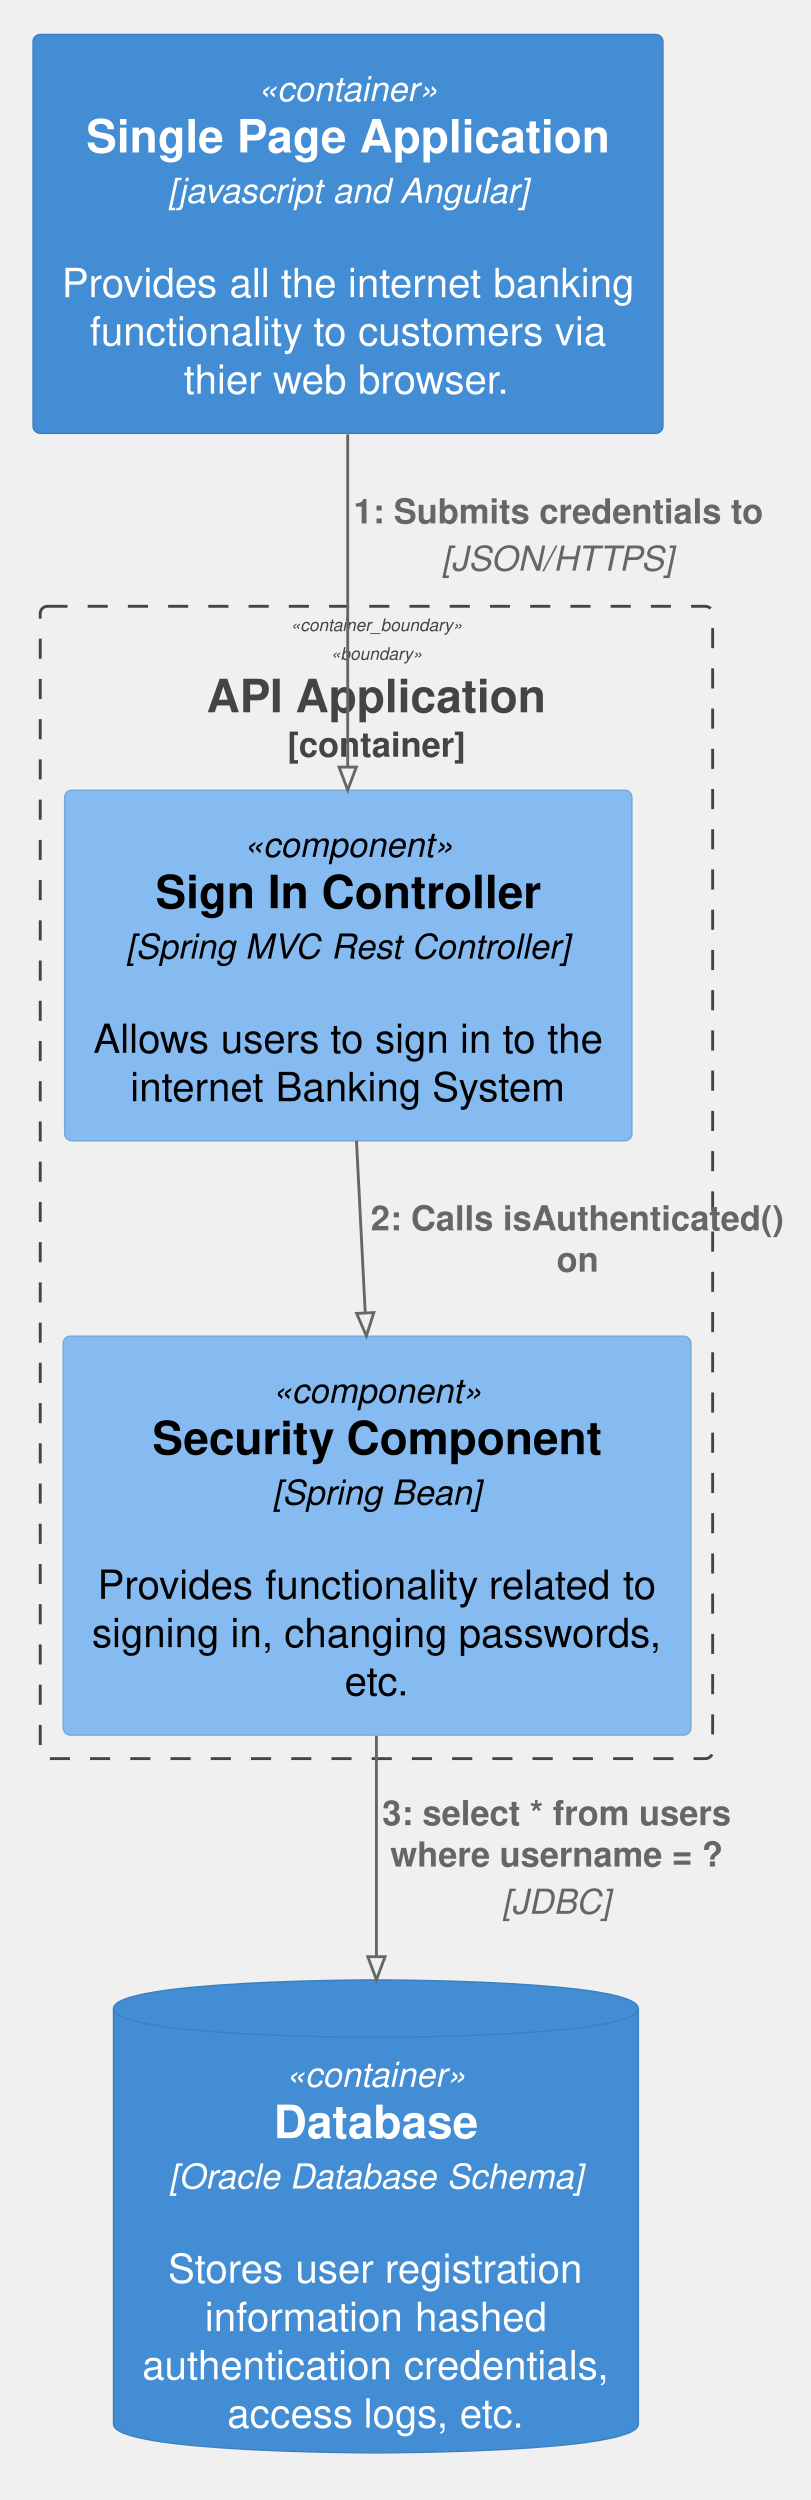
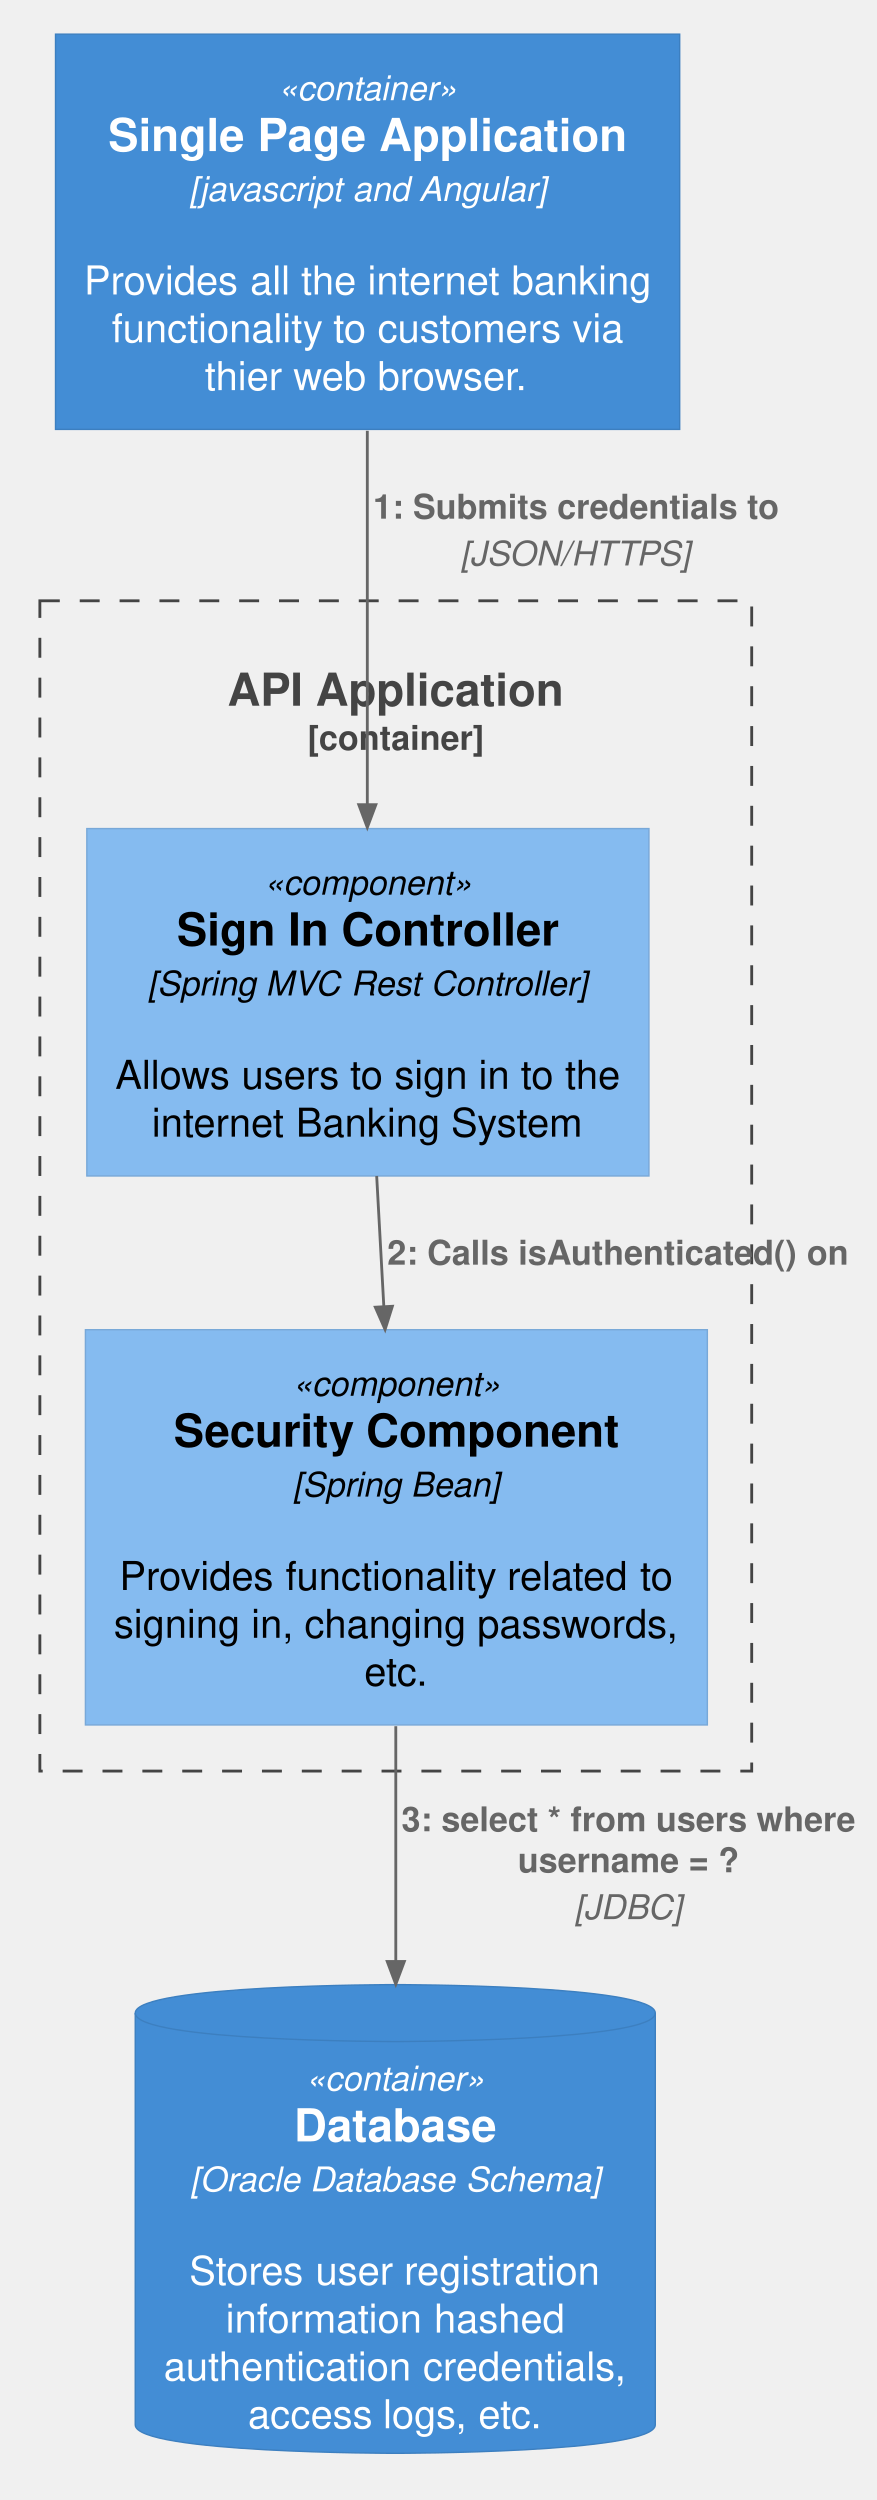
- <svg xmlns="http://www.w3.org/2000/svg" contentStyleType="text/css" data-diagram-type="DESCRIPTION" height="870px" preserveAspectRatio="none" style="width:282px;height:870px;background:#FFFFFF;" version="1.1" viewBox="0 0 282 870" width="282px" zoomAndPan="magnify">
+ <svg xmlns="http://www.w3.org/2000/svg" version="1.1" data-diagram-type="DESCRIPTION" style="width:308px;height:878px;background:#FFFFFF;" width="308px" height="878px" viewBox="0 0 308 878" zoomAndPan="magnify" preserveAspectRatio="none" contentStyleType="text/css">
  <defs />
-   <g>
-     <g class="cluster" data-entity="bc" data-source-line="1465" data-uid="ent0004" id="cluster_bc">
-       <rect fill="none" height="401" rx="2.5" ry="2.5" style="stroke:#444444;stroke-width:1;stroke-dasharray:7.0,7.0;" width="234" x="14" y="211" />
-       <text fill="#444444" font-family="Nimbus Sans" font-size="6" font-style="italic" lengthAdjust="spacing" textLength="59.7" x="101.15" y="219.6">«container_boundary»</text>
-       <text fill="#444444" font-family="Nimbus Sans" font-size="6" font-style="italic" lengthAdjust="spacing" textLength="31.686" x="115.157" y="229.6">«boundary»</text>
-       <text fill="#444444" font-family="Nimbus Sans" font-size="16" font-weight="bold" lengthAdjust="spacing" textLength="118.24" x="71.88" y="247.864">API Application</text>
-       <text fill="#444444" font-family="Nimbus Sans" font-size="12" font-weight="bold" lengthAdjust="spacing" textLength="62.004" x="99.998" y="263.348">[container]</text>
+   <g font-family="sans-serif" lengthAdjust="spacing">
+     <g class="cluster" data-qualified-name="bc" id="ent0003" data-source-line="1666">
+       <rect x="14" y="211" width="250" height="411" fill="none" style="stroke:#444;stroke-width:1;stroke-dasharray:7,7;" />
+       <text x="79.88" y="247.864" fill="#444" font-size="16" textLength="118.24" font-weight="700" font-family="Nimbus Sans">API Application</text>
+       <text x="107.998" y="263.348" fill="#444" font-size="12" textLength="62.004" font-weight="700" font-family="Nimbus Sans">[container]</text>
    </g>
-     <g class="entity" data-entity="spa" data-source-line="71" data-uid="ent0002" id="entity_spa">
-       <rect fill="#438DD5" height="138.8" rx="2.5" ry="2.5" style="stroke:#3C7FC0;stroke-width:0.5;" width="219.205" x="11.5" y="12" />
-       <text fill="#FFFFFF" font-family="Nimbus Sans" font-size="12" font-style="italic" lengthAdjust="spacing" textLength="62.7" x="89.752" y="35.2">«container»</text>
-       <text fill="#FFFFFF" font-family="Nimbus Sans" font-size="16" font-weight="bold" lengthAdjust="spacing" textLength="48.016" x="29.966" y="53.064">Single</text>
-       <text fill="#FFFFFF" font-family="Nimbus Sans" font-size="16" font-weight="bold" lengthAdjust="spacing" textLength="4.448" x="77.983" y="53.064"> </text>
-       <text fill="#FFFFFF" font-family="Nimbus Sans" font-size="16" font-weight="bold" lengthAdjust="spacing" textLength="38.24" x="82.43" y="53.064">Page</text>
-       <text fill="#FFFFFF" font-family="Nimbus Sans" font-size="16" font-weight="bold" lengthAdjust="spacing" textLength="4.448" x="120.671" y="53.064"> </text>
-       <text fill="#FFFFFF" font-family="Nimbus Sans" font-size="16" font-weight="bold" lengthAdjust="spacing" textLength="87.12" x="125.119" y="53.064">Application</text>
-       <text fill="#FFFFFF" font-family="Nimbus Sans" font-size="12" font-style="italic" lengthAdjust="spacing" textLength="54.012" x="58.408" y="70.6">[javascript</text>
-       <text fill="#FFFFFF" font-family="Nimbus Sans" font-size="12" font-style="italic" lengthAdjust="spacing" textLength="3.336" x="112.421" y="70.6"> </text>
-       <text fill="#FFFFFF" font-family="Nimbus Sans" font-size="12" font-style="italic" lengthAdjust="spacing" textLength="20.016" x="115.757" y="70.6">and</text>
-       <text fill="#FFFFFF" font-family="Nimbus Sans" font-size="12" font-style="italic" lengthAdjust="spacing" textLength="3.336" x="135.773" y="70.6"> </text>
-       <text fill="#FFFFFF" font-family="Nimbus Sans" font-size="12" font-style="italic" lengthAdjust="spacing" textLength="44.688" x="139.109" y="70.6">Angular]</text>
-       <text fill="#FFFFFF" font-family="Nimbus Sans" font-size="14" lengthAdjust="spacing" textLength="3.892" x="119.157" y="86.606"> </text>
-       <text fill="#FFFFFF" font-family="Nimbus Sans" font-size="14" lengthAdjust="spacing" textLength="54.46" x="21.5" y="103.406">Provides</text>
-       <text fill="#FFFFFF" font-family="Nimbus Sans" font-size="14" lengthAdjust="spacing" textLength="3.892" x="75.96" y="103.406"> </text>
-       <text fill="#FFFFFF" font-family="Nimbus Sans" font-size="14" lengthAdjust="spacing" textLength="14" x="79.852" y="103.406">all</text>
-       <text fill="#FFFFFF" font-family="Nimbus Sans" font-size="14" lengthAdjust="spacing" textLength="3.892" x="93.852" y="103.406"> </text>
-       <text fill="#FFFFFF" font-family="Nimbus Sans" font-size="14" lengthAdjust="spacing" textLength="19.46" x="97.744" y="103.406">the</text>
-       <text fill="#FFFFFF" font-family="Nimbus Sans" font-size="14" lengthAdjust="spacing" textLength="3.892" x="117.204" y="103.406"> </text>
-       <text fill="#FFFFFF" font-family="Nimbus Sans" font-size="14" lengthAdjust="spacing" textLength="46.69" x="121.096" y="103.406">internet</text>
-       <text fill="#FFFFFF" font-family="Nimbus Sans" font-size="14" lengthAdjust="spacing" textLength="3.892" x="167.785" y="103.406"> </text>
-       <text fill="#FFFFFF" font-family="Nimbus Sans" font-size="14" lengthAdjust="spacing" textLength="49.028" x="171.677" y="103.406">banking</text>
-       <text fill="#FFFFFF" font-family="Nimbus Sans" font-size="14" lengthAdjust="spacing" textLength="73.92" x="31.237" y="120.206">functionality</text>
-       <text fill="#FFFFFF" font-family="Nimbus Sans" font-size="14" lengthAdjust="spacing" textLength="3.892" x="105.157" y="120.206"> </text>
-       <text fill="#FFFFFF" font-family="Nimbus Sans" font-size="14" lengthAdjust="spacing" textLength="11.676" x="109.049" y="120.206">to</text>
-       <text fill="#FFFFFF" font-family="Nimbus Sans" font-size="14" lengthAdjust="spacing" textLength="3.892" x="120.725" y="120.206"> </text>
-       <text fill="#FFFFFF" font-family="Nimbus Sans" font-size="14" lengthAdjust="spacing" textLength="64.568" x="124.617" y="120.206">customers</text>
-       <text fill="#FFFFFF" font-family="Nimbus Sans" font-size="14" lengthAdjust="spacing" textLength="3.892" x="189.184" y="120.206"> </text>
-       <text fill="#FFFFFF" font-family="Nimbus Sans" font-size="14" lengthAdjust="spacing" textLength="17.892" x="193.076" y="120.206">via</text>
-       <text fill="#FFFFFF" font-family="Nimbus Sans" font-size="14" lengthAdjust="spacing" textLength="27.23" x="63.92" y="137.006">thier</text>
-       <text fill="#FFFFFF" font-family="Nimbus Sans" font-size="14" lengthAdjust="spacing" textLength="3.892" x="91.15" y="137.006"> </text>
-       <text fill="#FFFFFF" font-family="Nimbus Sans" font-size="14" lengthAdjust="spacing" textLength="25.676" x="95.042" y="137.006">web</text>
-       <text fill="#FFFFFF" font-family="Nimbus Sans" font-size="14" lengthAdjust="spacing" textLength="3.892" x="120.718" y="137.006"> </text>
-       <text fill="#FFFFFF" font-family="Nimbus Sans" font-size="14" lengthAdjust="spacing" textLength="53.676" x="124.61" y="137.006">browser.</text>
+     <g class="entity" data-qualified-name="spa" id="ent0001" data-source-line="71">
+       <rect x="19.5" y="12" width="219.205" height="138.8" fill="#438DD5" style="stroke:#3C7FC0;stroke-width:0.5;" />
+       <text x="97.752" y="35.2" fill="#FFF" font-size="12" textLength="62.7" font-style="italic" font-family="Nimbus Sans">«container»</text>
+       <text x="37.966" y="53.064" fill="#FFF" font-size="16" textLength="48.016" font-weight="700" font-family="Nimbus Sans">Single</text>
+       <text x="85.982" y="53.064" fill="#FFF" font-size="16" font-weight="700" font-family="Nimbus Sans"> </text>
+       <text x="90.431" y="53.064" fill="#FFF" font-size="16" textLength="38.24" font-weight="700" font-family="Nimbus Sans">Page</text>
+       <text x="128.671" y="53.064" fill="#FFF" font-size="16" font-weight="700" font-family="Nimbus Sans"> </text>
+       <text x="133.119" y="53.064" fill="#FFF" font-size="16" textLength="87.12" font-weight="700" font-family="Nimbus Sans">Application</text>
+       <text x="66.408" y="70.6" fill="#FFF" font-size="12" textLength="54.012" font-style="italic" font-family="Nimbus Sans">[javascript</text>
+       <text x="120.421" y="70.6" fill="#FFF" font-size="12" font-style="italic" font-family="Nimbus Sans"> </text>
+       <text x="123.757" y="70.6" fill="#FFF" font-size="12" textLength="20.016" font-style="italic" font-family="Nimbus Sans">and</text>
+       <text x="143.773" y="70.6" fill="#FFF" font-size="12" font-style="italic" font-family="Nimbus Sans"> </text>
+       <text x="147.109" y="70.6" fill="#FFF" font-size="12" textLength="44.688" font-style="italic" font-family="Nimbus Sans">Angular]</text>
+       <text x="127.157" y="86.606" fill="#FFF" font-size="14" font-family="Nimbus Sans"> </text>
+       <text x="29.5" y="103.406" fill="#FFF" font-size="14" textLength="54.46" font-family="Nimbus Sans">Provides</text>
+       <text x="83.96" y="103.406" fill="#FFF" font-size="14" font-family="Nimbus Sans"> </text>
+       <text x="87.852" y="103.406" fill="#FFF" font-size="14" textLength="14" font-family="Nimbus Sans">all</text>
+       <text x="101.852" y="103.406" fill="#FFF" font-size="14" font-family="Nimbus Sans"> </text>
+       <text x="105.744" y="103.406" fill="#FFF" font-size="14" textLength="19.46" font-family="Nimbus Sans">the</text>
+       <text x="125.204" y="103.406" fill="#FFF" font-size="14" font-family="Nimbus Sans"> </text>
+       <text x="129.096" y="103.406" fill="#FFF" font-size="14" textLength="46.69" font-family="Nimbus Sans">internet</text>
+       <text x="175.785" y="103.406" fill="#FFF" font-size="14" font-family="Nimbus Sans"> </text>
+       <text x="179.677" y="103.406" fill="#FFF" font-size="14" textLength="49.028" font-family="Nimbus Sans">banking</text>
+       <text x="39.237" y="120.206" fill="#FFF" font-size="14" textLength="73.92" font-family="Nimbus Sans">functionality</text>
+       <text x="113.157" y="120.206" fill="#FFF" font-size="14" font-family="Nimbus Sans"> </text>
+       <text x="117.049" y="120.206" fill="#FFF" font-size="14" textLength="11.676" font-family="Nimbus Sans">to</text>
+       <text x="128.725" y="120.206" fill="#FFF" font-size="14" font-family="Nimbus Sans"> </text>
+       <text x="132.617" y="120.206" fill="#FFF" font-size="14" textLength="64.568" font-family="Nimbus Sans">customers</text>
+       <text x="197.184" y="120.206" fill="#FFF" font-size="14" font-family="Nimbus Sans"> </text>
+       <text x="201.076" y="120.206" fill="#FFF" font-size="14" textLength="17.892" font-family="Nimbus Sans">via</text>
+       <text x="71.92" y="137.006" fill="#FFF" font-size="14" textLength="27.23" font-family="Nimbus Sans">thier</text>
+       <text x="99.15" y="137.006" fill="#FFF" font-size="14" font-family="Nimbus Sans"> </text>
+       <text x="103.042" y="137.006" fill="#FFF" font-size="14" textLength="25.676" font-family="Nimbus Sans">web</text>
+       <text x="128.718" y="137.006" fill="#FFF" font-size="14" font-family="Nimbus Sans"> </text>
+       <text x="132.61" y="137.006" fill="#FFF" font-size="14" textLength="53.676" font-family="Nimbus Sans">browser.</text>
    </g>
-     <g class="entity" data-entity="db" data-source-line="75" data-uid="ent0003" id="entity_db">
-       <path d="M39.5,699 C39.5,689 130.819,689 130.819,689 C130.819,689 222.137,689 222.137,699 L222.137,843.6 C222.137,853.6 130.819,853.6 130.819,853.6 C130.819,853.6 39.5,853.6 39.5,843.6 L39.5,699" fill="#438DD5" style="stroke:#3C7FC0;stroke-width:0.5;" />
-       <path d="M39.5,699 C39.5,709 130.819,709 130.819,709 C130.819,709 222.137,709 222.137,699" fill="none" style="stroke:#3C7FC0;stroke-width:0.5;" />
-       <text fill="#FFFFFF" font-family="Nimbus Sans" font-size="12" font-style="italic" lengthAdjust="spacing" textLength="62.7" x="99.468" y="726.2">«container»</text>
-       <text fill="#FFFFFF" font-family="Nimbus Sans" font-size="16" font-weight="bold" lengthAdjust="spacing" textLength="71.136" x="95.251" y="744.064">Database</text>
-       <text fill="#FFFFFF" font-family="Nimbus Sans" font-size="12" font-style="italic" lengthAdjust="spacing" textLength="38.676" x="58.788" y="761.6">[Oracle</text>
-       <text fill="#FFFFFF" font-family="Nimbus Sans" font-size="12" font-style="italic" lengthAdjust="spacing" textLength="3.336" x="97.464" y="761.6"> </text>
-       <text fill="#FFFFFF" font-family="Nimbus Sans" font-size="12" font-style="italic" lengthAdjust="spacing" textLength="51.36" x="100.8" y="761.6">Database</text>
-       <text fill="#FFFFFF" font-family="Nimbus Sans" font-size="12" font-style="italic" lengthAdjust="spacing" textLength="3.336" x="152.161" y="761.6"> </text>
-       <text fill="#FFFFFF" font-family="Nimbus Sans" font-size="12" font-style="italic" lengthAdjust="spacing" textLength="47.352" x="155.497" y="761.6">Schema]</text>
-       <text fill="#FFFFFF" font-family="Nimbus Sans" font-size="14" lengthAdjust="spacing" textLength="3.892" x="128.873" y="777.606"> </text>
-       <text fill="#FFFFFF" font-family="Nimbus Sans" font-size="14" lengthAdjust="spacing" textLength="40.46" x="58.46" y="794.406">Stores</text>
-       <text fill="#FFFFFF" font-family="Nimbus Sans" font-size="14" lengthAdjust="spacing" textLength="3.892" x="98.92" y="794.406"> </text>
-       <text fill="#FFFFFF" font-family="Nimbus Sans" font-size="14" lengthAdjust="spacing" textLength="27.23" x="102.812" y="794.406">user</text>
-       <text fill="#FFFFFF" font-family="Nimbus Sans" font-size="14" lengthAdjust="spacing" textLength="3.892" x="130.042" y="794.406"> </text>
-       <text fill="#FFFFFF" font-family="Nimbus Sans" font-size="14" lengthAdjust="spacing" textLength="69.244" x="133.934" y="794.406">registration</text>
-       <text fill="#FFFFFF" font-family="Nimbus Sans" font-size="14" lengthAdjust="spacing" textLength="69.244" x="71.291" y="811.206">information</text>
-       <text fill="#FFFFFF" font-family="Nimbus Sans" font-size="14" lengthAdjust="spacing" textLength="3.892" x="140.535" y="811.206"> </text>
-       <text fill="#FFFFFF" font-family="Nimbus Sans" font-size="14" lengthAdjust="spacing" textLength="45.92" x="144.427" y="811.206">hashed</text>
-       <text fill="#FFFFFF" font-family="Nimbus Sans" font-size="14" lengthAdjust="spacing" textLength="87.164" x="49.5" y="828.006">authentication</text>
-       <text fill="#FFFFFF" font-family="Nimbus Sans" font-size="14" lengthAdjust="spacing" textLength="3.892" x="136.664" y="828.006"> </text>
-       <text fill="#FFFFFF" font-family="Nimbus Sans" font-size="14" lengthAdjust="spacing" textLength="71.582" x="140.556" y="828.006">credentials,</text>
-       <text fill="#FFFFFF" font-family="Nimbus Sans" font-size="14" lengthAdjust="spacing" textLength="43.568" x="79.075" y="844.806">access</text>
-       <text fill="#FFFFFF" font-family="Nimbus Sans" font-size="14" lengthAdjust="spacing" textLength="3.892" x="122.643" y="844.806"> </text>
-       <text fill="#FFFFFF" font-family="Nimbus Sans" font-size="14" lengthAdjust="spacing" textLength="29.568" x="126.535" y="844.806">logs,</text>
-       <text fill="#FFFFFF" font-family="Nimbus Sans" font-size="14" lengthAdjust="spacing" textLength="3.892" x="156.102" y="844.806"> </text>
-       <text fill="#FFFFFF" font-family="Nimbus Sans" font-size="14" lengthAdjust="spacing" textLength="22.568" x="159.994" y="844.806">etc.</text>
+     <g class="entity" data-qualified-name="db" id="ent0002" data-source-line="75">
+       <path d="M47.5,707 C47.5,697 138.819,697 138.819,697 C138.819,697 230.137,697 230.137,707 L230.137,851.6 C230.137,861.6 138.819,861.6 138.819,861.6 C138.819,861.6 47.5,861.6 47.5,851.6 L47.5,707" style="stroke:#3C7FC0;stroke-width:0.5;" fill="#438DD5" />
+       <path d="M47.5,707 C47.5,717 138.819,717 138.819,717 C138.819,717 230.137,717 230.137,707" style="stroke:#3C7FC0;stroke-width:0.5;" fill="none" />
+       <text x="107.468" y="734.2" fill="#FFF" font-size="12" textLength="62.7" font-style="italic" font-family="Nimbus Sans">«container»</text>
+       <text x="103.251" y="752.064" fill="#FFF" font-size="16" textLength="71.136" font-weight="700" font-family="Nimbus Sans">Database</text>
+       <text x="66.788" y="769.6" fill="#FFF" font-size="12" textLength="38.676" font-style="italic" font-family="Nimbus Sans">[Oracle</text>
+       <text x="105.464" y="769.6" fill="#FFF" font-size="12" font-style="italic" font-family="Nimbus Sans"> </text>
+       <text x="108.8" y="769.6" fill="#FFF" font-size="12" textLength="51.36" font-style="italic" font-family="Nimbus Sans">Database</text>
+       <text x="160.161" y="769.6" fill="#FFF" font-size="12" font-style="italic" font-family="Nimbus Sans"> </text>
+       <text x="163.497" y="769.6" fill="#FFF" font-size="12" textLength="47.352" font-style="italic" font-family="Nimbus Sans">Schema]</text>
+       <text x="136.873" y="785.606" fill="#FFF" font-size="14" font-family="Nimbus Sans"> </text>
+       <text x="66.46" y="802.406" fill="#FFF" font-size="14" textLength="40.46" font-family="Nimbus Sans">Stores</text>
+       <text x="106.92" y="802.406" fill="#FFF" font-size="14" font-family="Nimbus Sans"> </text>
+       <text x="110.812" y="802.406" fill="#FFF" font-size="14" textLength="27.23" font-family="Nimbus Sans">user</text>
+       <text x="138.042" y="802.406" fill="#FFF" font-size="14" font-family="Nimbus Sans"> </text>
+       <text x="141.934" y="802.406" fill="#FFF" font-size="14" textLength="69.244" font-family="Nimbus Sans">registration</text>
+       <text x="79.291" y="819.206" fill="#FFF" font-size="14" textLength="69.244" font-family="Nimbus Sans">information</text>
+       <text x="148.535" y="819.206" fill="#FFF" font-size="14" font-family="Nimbus Sans"> </text>
+       <text x="152.427" y="819.206" fill="#FFF" font-size="14" textLength="45.92" font-family="Nimbus Sans">hashed</text>
+       <text x="57.5" y="836.006" fill="#FFF" font-size="14" textLength="87.164" font-family="Nimbus Sans">authentication</text>
+       <text x="144.664" y="836.006" fill="#FFF" font-size="14" font-family="Nimbus Sans"> </text>
+       <text x="148.556" y="836.006" fill="#FFF" font-size="14" textLength="71.582" font-family="Nimbus Sans">credentials,</text>
+       <text x="87.075" y="852.806" fill="#FFF" font-size="14" textLength="43.568" font-family="Nimbus Sans">access</text>
+       <text x="130.643" y="852.806" fill="#FFF" font-size="14" font-family="Nimbus Sans"> </text>
+       <text x="134.535" y="852.806" fill="#FFF" font-size="14" textLength="29.568" font-family="Nimbus Sans">logs,</text>
+       <text x="164.103" y="852.806" fill="#FFF" font-size="14" font-family="Nimbus Sans"> </text>
+       <text x="167.995" y="852.806" fill="#FFF" font-size="14" textLength="22.568" font-family="Nimbus Sans">etc.</text>
    </g>
-     <g class="entity" data-entity="signin" data-source-line="63" data-uid="ent0005" id="entity_signin">
-       <rect fill="#85BBF0" height="122" rx="2.5" ry="2.5" style="stroke:#78A8D8;stroke-width:0.5;" width="197.407" x="22.5" y="275" />
-       <text fill="#000000" font-family="Nimbus Sans" font-size="12" font-style="italic" lengthAdjust="spacing" textLength="72.709" x="84.849" y="298.2">«component»</text>
-       <text fill="#000000" font-family="Nimbus Sans" font-size="16" font-weight="bold" lengthAdjust="spacing" textLength="34.672" x="54.084" y="316.064">Sign</text>
-       <text fill="#000000" font-family="Nimbus Sans" font-size="16" font-weight="bold" lengthAdjust="spacing" textLength="4.448" x="88.756" y="316.064"> </text>
-       <text fill="#000000" font-family="Nimbus Sans" font-size="16" font-weight="bold" lengthAdjust="spacing" textLength="14.224" x="93.204" y="316.064">In</text>
-       <text fill="#000000" font-family="Nimbus Sans" font-size="16" font-weight="bold" lengthAdjust="spacing" textLength="4.448" x="107.428" y="316.064"> </text>
-       <text fill="#000000" font-family="Nimbus Sans" font-size="16" font-weight="bold" lengthAdjust="spacing" textLength="76.448" x="111.876" y="316.064">Controller</text>
-       <text fill="#000000" font-family="Nimbus Sans" font-size="12" font-style="italic" lengthAdjust="spacing" textLength="38.016" x="43.851" y="333.6">[Spring</text>
-       <text fill="#000000" font-family="Nimbus Sans" font-size="12" font-style="italic" lengthAdjust="spacing" textLength="3.336" x="81.867" y="333.6"> </text>
-       <text fill="#000000" font-family="Nimbus Sans" font-size="12" font-style="italic" lengthAdjust="spacing" textLength="26.664" x="85.203" y="333.6">MVC</text>
-       <text fill="#000000" font-family="Nimbus Sans" font-size="12" font-style="italic" lengthAdjust="spacing" textLength="3.336" x="111.868" y="333.6"> </text>
-       <text fill="#000000" font-family="Nimbus Sans" font-size="12" font-style="italic" lengthAdjust="spacing" textLength="24.672" x="115.204" y="333.6">Rest</text>
-       <text fill="#000000" font-family="Nimbus Sans" font-size="12" font-style="italic" lengthAdjust="spacing" textLength="3.336" x="139.876" y="333.6"> </text>
-       <text fill="#000000" font-family="Nimbus Sans" font-size="12" font-style="italic" lengthAdjust="spacing" textLength="55.344" x="143.212" y="333.6">Controller]</text>
-       <text fill="#000000" font-family="Nimbus Sans" font-size="14" lengthAdjust="spacing" textLength="3.892" x="119.258" y="349.606"> </text>
-       <text fill="#000000" font-family="Nimbus Sans" font-size="14" lengthAdjust="spacing" textLength="40.446" x="32.5" y="366.406">Allows</text>
-       <text fill="#000000" font-family="Nimbus Sans" font-size="14" lengthAdjust="spacing" textLength="3.892" x="72.946" y="366.406"> </text>
-       <text fill="#000000" font-family="Nimbus Sans" font-size="14" lengthAdjust="spacing" textLength="34.23" x="76.838" y="366.406">users</text>
-       <text fill="#000000" font-family="Nimbus Sans" font-size="14" lengthAdjust="spacing" textLength="3.892" x="111.068" y="366.406"> </text>
-       <text fill="#000000" font-family="Nimbus Sans" font-size="14" lengthAdjust="spacing" textLength="11.676" x="114.96" y="366.406">to</text>
-       <text fill="#000000" font-family="Nimbus Sans" font-size="14" lengthAdjust="spacing" textLength="3.892" x="126.636" y="366.406"> </text>
-       <text fill="#000000" font-family="Nimbus Sans" font-size="14" lengthAdjust="spacing" textLength="25.676" x="130.528" y="366.406">sign</text>
-       <text fill="#000000" font-family="Nimbus Sans" font-size="14" lengthAdjust="spacing" textLength="3.892" x="156.203" y="366.406"> </text>
-       <text fill="#000000" font-family="Nimbus Sans" font-size="14" lengthAdjust="spacing" textLength="10.892" x="160.095" y="366.406">in</text>
-       <text fill="#000000" font-family="Nimbus Sans" font-size="14" lengthAdjust="spacing" textLength="3.892" x="170.987" y="366.406"> </text>
-       <text fill="#000000" font-family="Nimbus Sans" font-size="14" lengthAdjust="spacing" textLength="11.676" x="174.879" y="366.406">to</text>
-       <text fill="#000000" font-family="Nimbus Sans" font-size="14" lengthAdjust="spacing" textLength="3.892" x="186.555" y="366.406"> </text>
-       <text fill="#000000" font-family="Nimbus Sans" font-size="14" lengthAdjust="spacing" textLength="19.46" x="190.447" y="366.406">the</text>
-       <text fill="#000000" font-family="Nimbus Sans" font-size="14" lengthAdjust="spacing" textLength="46.69" x="45.338" y="383.206">internet</text>
-       <text fill="#000000" font-family="Nimbus Sans" font-size="14" lengthAdjust="spacing" textLength="3.892" x="92.028" y="383.206"> </text>
-       <text fill="#000000" font-family="Nimbus Sans" font-size="14" lengthAdjust="spacing" textLength="50.582" x="95.92" y="383.206">Banking</text>
-       <text fill="#000000" font-family="Nimbus Sans" font-size="14" lengthAdjust="spacing" textLength="3.892" x="146.501" y="383.206"> </text>
-       <text fill="#000000" font-family="Nimbus Sans" font-size="14" lengthAdjust="spacing" textLength="46.676" x="150.393" y="383.206">System</text>
+     <g class="entity" data-qualified-name="bc.signin" id="ent0004" data-source-line="78">
+       <rect x="30.5" y="291" width="197.407" height="122" fill="#85BBF0" style="stroke:#78A8D8;stroke-width:0.5;" />
+       <text x="92.849" y="314.2" fill="#000" font-size="12" textLength="72.708" font-style="italic" font-family="Nimbus Sans">«component»</text>
+       <text x="62.083" y="332.064" fill="#000" font-size="16" textLength="34.672" font-weight="700" font-family="Nimbus Sans">Sign</text>
+       <text x="96.756" y="332.064" fill="#000" font-size="16" font-weight="700" font-family="Nimbus Sans"> </text>
+       <text x="101.204" y="332.064" fill="#000" font-size="16" textLength="14.224" font-weight="700" font-family="Nimbus Sans">In</text>
+       <text x="115.428" y="332.064" fill="#000" font-size="16" font-weight="700" font-family="Nimbus Sans"> </text>
+       <text x="119.876" y="332.064" fill="#000" font-size="16" textLength="76.448" font-weight="700" font-family="Nimbus Sans">Controller</text>
+       <text x="51.851" y="349.6" fill="#000" font-size="12" textLength="38.016" font-style="italic" font-family="Nimbus Sans">[Spring</text>
+       <text x="89.867" y="349.6" fill="#000" font-size="12" font-style="italic" font-family="Nimbus Sans"> </text>
+       <text x="93.203" y="349.6" fill="#000" font-size="12" textLength="26.664" font-style="italic" font-family="Nimbus Sans">MVC</text>
+       <text x="119.868" y="349.6" fill="#000" font-size="12" font-style="italic" font-family="Nimbus Sans"> </text>
+       <text x="123.204" y="349.6" fill="#000" font-size="12" textLength="24.672" font-style="italic" font-family="Nimbus Sans">Rest</text>
+       <text x="147.876" y="349.6" fill="#000" font-size="12" font-style="italic" font-family="Nimbus Sans"> </text>
+       <text x="151.212" y="349.6" fill="#000" font-size="12" textLength="55.344" font-style="italic" font-family="Nimbus Sans">Controller]</text>
+       <text x="127.258" y="365.606" fill="#000" font-size="14" font-family="Nimbus Sans"> </text>
+       <text x="40.5" y="382.406" fill="#000" font-size="14" textLength="40.446" font-family="Nimbus Sans">Allows</text>
+       <text x="80.946" y="382.406" fill="#000" font-size="14" font-family="Nimbus Sans"> </text>
+       <text x="84.838" y="382.406" fill="#000" font-size="14" textLength="34.23" font-family="Nimbus Sans">users</text>
+       <text x="119.068" y="382.406" fill="#000" font-size="14" font-family="Nimbus Sans"> </text>
+       <text x="122.96" y="382.406" fill="#000" font-size="14" textLength="11.676" font-family="Nimbus Sans">to</text>
+       <text x="134.636" y="382.406" fill="#000" font-size="14" font-family="Nimbus Sans"> </text>
+       <text x="138.528" y="382.406" fill="#000" font-size="14" textLength="25.676" font-family="Nimbus Sans">sign</text>
+       <text x="164.203" y="382.406" fill="#000" font-size="14" font-family="Nimbus Sans"> </text>
+       <text x="168.095" y="382.406" fill="#000" font-size="14" textLength="10.892" font-family="Nimbus Sans">in</text>
+       <text x="178.987" y="382.406" fill="#000" font-size="14" font-family="Nimbus Sans"> </text>
+       <text x="182.879" y="382.406" fill="#000" font-size="14" textLength="11.676" font-family="Nimbus Sans">to</text>
+       <text x="194.555" y="382.406" fill="#000" font-size="14" font-family="Nimbus Sans"> </text>
+       <text x="198.447" y="382.406" fill="#000" font-size="14" textLength="19.46" font-family="Nimbus Sans">the</text>
+       <text x="53.338" y="399.206" fill="#000" font-size="14" textLength="46.69" font-family="Nimbus Sans">internet</text>
+       <text x="100.028" y="399.206" fill="#000" font-size="14" font-family="Nimbus Sans"> </text>
+       <text x="103.92" y="399.206" fill="#000" font-size="14" textLength="50.582" font-family="Nimbus Sans">Banking</text>
+       <text x="154.502" y="399.206" fill="#000" font-size="14" font-family="Nimbus Sans"> </text>
+       <text x="158.393" y="399.206" fill="#000" font-size="14" textLength="46.676" font-family="Nimbus Sans">System</text>
    </g>
-     <g class="entity" data-entity="security" data-source-line="63" data-uid="ent0006" id="entity_security">
-       <rect fill="#85BBF0" height="138.8" rx="2.5" ry="2.5" style="stroke:#78A8D8;stroke-width:0.5;" width="218.421" x="22" y="465" />
-       <text fill="#000000" font-family="Nimbus Sans" font-size="12" font-style="italic" lengthAdjust="spacing" textLength="72.709" x="94.856" y="488.2">«component»</text>
-       <text fill="#000000" font-family="Nimbus Sans" font-size="16" font-weight="bold" lengthAdjust="spacing" textLength="63.136" x="52.978" y="506.064">Security</text>
-       <text fill="#000000" font-family="Nimbus Sans" font-size="16" font-weight="bold" lengthAdjust="spacing" textLength="4.448" x="116.115" y="506.064"> </text>
-       <text fill="#000000" font-family="Nimbus Sans" font-size="16" font-weight="bold" lengthAdjust="spacing" textLength="88.88" x="120.563" y="506.064">Component</text>
-       <text fill="#000000" font-family="Nimbus Sans" font-size="12" font-style="italic" lengthAdjust="spacing" textLength="38.016" x="94.856" y="523.6">[Spring</text>
-       <text fill="#000000" font-family="Nimbus Sans" font-size="12" font-style="italic" lengthAdjust="spacing" textLength="3.336" x="132.873" y="523.6"> </text>
-       <text fill="#000000" font-family="Nimbus Sans" font-size="12" font-style="italic" lengthAdjust="spacing" textLength="31.356" x="136.209" y="523.6">Bean]</text>
-       <text fill="#000000" font-family="Nimbus Sans" font-size="14" lengthAdjust="spacing" textLength="3.892" x="129.265" y="539.606"> </text>
-       <text fill="#000000" font-family="Nimbus Sans" font-size="14" lengthAdjust="spacing" textLength="54.46" x="33.946" y="556.406">Provides</text>
-       <text fill="#000000" font-family="Nimbus Sans" font-size="14" lengthAdjust="spacing" textLength="3.892" x="88.406" y="556.406"> </text>
-       <text fill="#000000" font-family="Nimbus Sans" font-size="14" lengthAdjust="spacing" textLength="73.92" x="92.298" y="556.406">functionality</text>
-       <text fill="#000000" font-family="Nimbus Sans" font-size="14" lengthAdjust="spacing" textLength="3.892" x="166.217" y="556.406"> </text>
-       <text fill="#000000" font-family="Nimbus Sans" font-size="14" lengthAdjust="spacing" textLength="42.798" x="170.109" y="556.406">related</text>
-       <text fill="#000000" font-family="Nimbus Sans" font-size="14" lengthAdjust="spacing" textLength="3.892" x="212.907" y="556.406"> </text>
-       <text fill="#000000" font-family="Nimbus Sans" font-size="14" lengthAdjust="spacing" textLength="11.676" x="216.799" y="556.406">to</text>
-       <text fill="#000000" font-family="Nimbus Sans" font-size="14" lengthAdjust="spacing" textLength="44.352" x="32" y="573.206">signing</text>
-       <text fill="#000000" font-family="Nimbus Sans" font-size="14" lengthAdjust="spacing" textLength="3.892" x="76.352" y="573.206"> </text>
-       <text fill="#000000" font-family="Nimbus Sans" font-size="14" lengthAdjust="spacing" textLength="14.784" x="80.244" y="573.206">in,</text>
-       <text fill="#000000" font-family="Nimbus Sans" font-size="14" lengthAdjust="spacing" textLength="3.892" x="95.028" y="573.206"> </text>
-       <text fill="#000000" font-family="Nimbus Sans" font-size="14" lengthAdjust="spacing" textLength="56.812" x="98.92" y="573.206">changing</text>
-       <text fill="#000000" font-family="Nimbus Sans" font-size="14" lengthAdjust="spacing" textLength="3.892" x="155.732" y="573.206"> </text>
-       <text fill="#000000" font-family="Nimbus Sans" font-size="14" lengthAdjust="spacing" textLength="70.798" x="159.623" y="573.206">passwords,</text>
-       <text fill="#000000" font-family="Nimbus Sans" font-size="14" lengthAdjust="spacing" textLength="22.568" x="119.927" y="590.006">etc.</text>
+     <g class="entity" data-qualified-name="bc.security" id="ent0005" data-source-line="78">
+       <rect x="30" y="467" width="218.421" height="138.8" fill="#85BBF0" style="stroke:#78A8D8;stroke-width:0.5;" />
+       <text x="102.856" y="490.2" fill="#000" font-size="12" textLength="72.708" font-style="italic" font-family="Nimbus Sans">«component»</text>
+       <text x="60.978" y="508.064" fill="#000" font-size="16" textLength="63.136" font-weight="700" font-family="Nimbus Sans">Security</text>
+       <text x="124.115" y="508.064" fill="#000" font-size="16" font-weight="700" font-family="Nimbus Sans"> </text>
+       <text x="128.563" y="508.064" fill="#000" font-size="16" textLength="88.88" font-weight="700" font-family="Nimbus Sans">Component</text>
+       <text x="102.856" y="525.6" fill="#000" font-size="12" textLength="38.016" font-style="italic" font-family="Nimbus Sans">[Spring</text>
+       <text x="140.873" y="525.6" fill="#000" font-size="12" font-style="italic" font-family="Nimbus Sans"> </text>
+       <text x="144.209" y="525.6" fill="#000" font-size="12" textLength="31.356" font-style="italic" font-family="Nimbus Sans">Bean]</text>
+       <text x="137.265" y="541.606" fill="#000" font-size="14" font-family="Nimbus Sans"> </text>
+       <text x="41.946" y="558.406" fill="#000" font-size="14" textLength="54.46" font-family="Nimbus Sans">Provides</text>
+       <text x="96.406" y="558.406" fill="#000" font-size="14" font-family="Nimbus Sans"> </text>
+       <text x="100.298" y="558.406" fill="#000" font-size="14" textLength="73.92" font-family="Nimbus Sans">functionality</text>
+       <text x="174.217" y="558.406" fill="#000" font-size="14" font-family="Nimbus Sans"> </text>
+       <text x="178.109" y="558.406" fill="#000" font-size="14" textLength="42.798" font-family="Nimbus Sans">related</text>
+       <text x="220.907" y="558.406" fill="#000" font-size="14" font-family="Nimbus Sans"> </text>
+       <text x="224.799" y="558.406" fill="#000" font-size="14" textLength="11.676" font-family="Nimbus Sans">to</text>
+       <text x="40" y="575.206" fill="#000" font-size="14" textLength="44.352" font-family="Nimbus Sans">signing</text>
+       <text x="84.352" y="575.206" fill="#000" font-size="14" font-family="Nimbus Sans"> </text>
+       <text x="88.244" y="575.206" fill="#000" font-size="14" textLength="14.784" font-family="Nimbus Sans">in,</text>
+       <text x="103.028" y="575.206" fill="#000" font-size="14" font-family="Nimbus Sans"> </text>
+       <text x="106.92" y="575.206" fill="#000" font-size="14" textLength="56.812" font-family="Nimbus Sans">changing</text>
+       <text x="163.731" y="575.206" fill="#000" font-size="14" font-family="Nimbus Sans"> </text>
+       <text x="167.623" y="575.206" fill="#000" font-size="14" textLength="70.798" font-family="Nimbus Sans">passwords,</text>
+       <text x="127.927" y="592.006" fill="#000" font-size="14" textLength="22.568" font-family="Nimbus Sans">etc.</text>
    </g>
-     <g class="link" data-entity-1="spa" data-entity-2="signin" data-uid="lnk7" id="link_spa_signin">
-       <polygon fill="none" points="121,274.947,124,266.947,118,266.947,121,274.947" style="stroke:#666666;stroke-width:1;" />
-       <path d="M121,151.163 C121,189.863 121,229.75 121,266.947" fill="none" style="stroke:#666666;stroke-width:1;" />
-       <text fill="#666666" font-family="Nimbus Sans" font-size="12" font-weight="bold" lengthAdjust="spacing" textLength="10.668" x="123" y="182.148">1:</text>
-       <text fill="#666666" font-family="Nimbus Sans" font-size="12" font-weight="bold" lengthAdjust="spacing" textLength="3.336" x="133.668" y="182.148"> </text>
-       <text fill="#666666" font-family="Nimbus Sans" font-size="12" font-weight="bold" lengthAdjust="spacing" textLength="47.34" x="137.004" y="182.148">Submits</text>
-       <text fill="#666666" font-family="Nimbus Sans" font-size="12" font-weight="bold" lengthAdjust="spacing" textLength="3.336" x="184.344" y="182.148"> </text>
-       <text fill="#666666" font-family="Nimbus Sans" font-size="12" font-weight="bold" lengthAdjust="spacing" textLength="63.36" x="187.68" y="182.148">credentials</text>
-       <text fill="#666666" font-family="Nimbus Sans" font-size="12" font-weight="bold" lengthAdjust="spacing" textLength="3.336" x="251.041" y="182.148"> </text>
-       <text fill="#666666" font-family="Nimbus Sans" font-size="12" font-weight="bold" lengthAdjust="spacing" textLength="11.328" x="254.377" y="182.148">to</text>
-       <text fill="#666666" font-family="Nimbus Sans" font-size="12" font-style="italic" lengthAdjust="spacing" textLength="81.349" x="153.678" y="198.6">[JSON/HTTPS]</text>
+     <g class="link" data-entity-1="ent0001" data-entity-2="ent0004" id="lnk6" data-link-type="dependency">
+       <polygon points="129,290.608,132,282.608,126,282.608,129,290.608" fill="#666" style="stroke:#666;stroke-width:1;stroke-linejoin:miter;stroke-miterlimit:10;" />
+       <path d="M129,151.297 C129,194.336 129,241.258 129,282.608" style="stroke:#666;stroke-width:1;" fill="none" />
+       <text x="131" y="182.148" fill="#666" font-size="12" textLength="10.668" font-weight="700" font-family="Nimbus Sans">1:</text>
+       <text x="141.668" y="182.148" fill="#666" font-size="12" font-weight="700" font-family="Nimbus Sans"> </text>
+       <text x="145.004" y="182.148" fill="#666" font-size="12" textLength="47.34" font-weight="700" font-family="Nimbus Sans">Submits</text>
+       <text x="192.344" y="182.148" fill="#666" font-size="12" font-weight="700" font-family="Nimbus Sans"> </text>
+       <text x="195.68" y="182.148" fill="#666" font-size="12" textLength="63.36" font-weight="700" font-family="Nimbus Sans">credentials</text>
+       <text x="259.041" y="182.148" fill="#666" font-size="12" font-weight="700" font-family="Nimbus Sans"> </text>
+       <text x="262.377" y="182.148" fill="#666" font-size="12" textLength="11.328" font-weight="700" font-family="Nimbus Sans">to</text>
+       <text x="161.678" y="198.6" fill="#666" font-size="12" textLength="81.349" font-style="italic" font-family="Nimbus Sans">[JSON/HTTPS]</text>
    </g>
-     <g class="link" data-entity-1="signin" data-entity-2="security" data-uid="lnk8" id="link_signin_security">
-       <polygon fill="none" points="127.509,464.903,130.099,456.761,124.106,457.066,127.509,464.903" style="stroke:#666666;stroke-width:1;" />
-       <path d="M124.055,397.024 C125.146,418.469 125.977,434.802 127.103,456.913" fill="none" style="stroke:#666666;stroke-width:1;" />
-       <text fill="#666666" font-family="Nimbus Sans" font-size="12" font-weight="bold" lengthAdjust="spacing" textLength="10.668" x="129" y="428.148">2:</text>
-       <text fill="#666666" font-family="Nimbus Sans" font-size="12" font-weight="bold" lengthAdjust="spacing" textLength="3.336" x="139.668" y="428.148"> </text>
-       <text fill="#666666" font-family="Nimbus Sans" font-size="12" font-weight="bold" lengthAdjust="spacing" textLength="28.68" x="143.004" y="428.148">Calls</text>
-       <text fill="#666666" font-family="Nimbus Sans" font-size="12" font-weight="bold" lengthAdjust="spacing" textLength="3.336" x="171.684" y="428.148"> </text>
-       <text fill="#666666" font-family="Nimbus Sans" font-size="12" font-weight="bold" lengthAdjust="spacing" textLength="98.005" x="175.02" y="428.148">isAuthenticated()</text>
-       <text fill="#666666" font-family="Nimbus Sans" font-size="12" font-weight="bold" lengthAdjust="spacing" textLength="14.664" x="193.68" y="442.548">on</text>
+     <g class="link" data-entity-1="ent0004" data-entity-2="ent0005" id="lnk7" data-link-type="dependency">
+       <polygon points="135.242,466.916,137.8,458.764,131.809,459.092,135.242,466.916" fill="#666" style="stroke:#666;stroke-width:1;stroke-linejoin:miter;stroke-miterlimit:10;" />
+       <path d="M132.288,413.01 C133.233,430.256 133.833,441.207 134.804,458.928" style="stroke:#666;stroke-width:1;" fill="none" />
+       <text x="136" y="444.148" fill="#666" font-size="12" textLength="10.668" font-weight="700" font-family="Nimbus Sans">2:</text>
+       <text x="146.668" y="444.148" fill="#666" font-size="12" font-weight="700" font-family="Nimbus Sans"> </text>
+       <text x="150.004" y="444.148" fill="#666" font-size="12" textLength="28.68" font-weight="700" font-family="Nimbus Sans">Calls</text>
+       <text x="178.684" y="444.148" fill="#666" font-size="12" font-weight="700" font-family="Nimbus Sans"> </text>
+       <text x="182.02" y="444.148" fill="#666" font-size="12" textLength="98.005" font-weight="700" font-family="Nimbus Sans">isAuthenticated()</text>
+       <text x="280.025" y="444.148" fill="#666" font-size="12" font-weight="700" font-family="Nimbus Sans"> </text>
+       <text x="283.361" y="444.148" fill="#666" font-size="12" textLength="14.664" font-weight="700" font-family="Nimbus Sans">on</text>
    </g>
-     <g class="link" data-entity-1="security" data-entity-2="db" data-uid="lnk9" id="link_security_db">
-       <polygon fill="none" points="131,688.932,134,680.932,128,680.932,131,688.932" style="stroke:#666666;stroke-width:1;" />
-       <path d="M131,604.104 C131,630.657 131,653.265 131,680.932" fill="none" style="stroke:#666666;stroke-width:1;" />
-       <text fill="#666666" font-family="Nimbus Sans" font-size="12" font-weight="bold" lengthAdjust="spacing" textLength="10.668" x="133" y="635.148">3:</text>
-       <text fill="#666666" font-family="Nimbus Sans" font-size="12" font-weight="bold" lengthAdjust="spacing" textLength="3.336" x="143.668" y="635.148"> </text>
-       <text fill="#666666" font-family="Nimbus Sans" font-size="12" font-weight="bold" lengthAdjust="spacing" textLength="34.02" x="147.004" y="635.148">select</text>
-       <text fill="#666666" font-family="Nimbus Sans" font-size="12" font-weight="bold" lengthAdjust="spacing" textLength="3.336" x="181.024" y="635.148"> </text>
-       <text fill="#666666" font-family="Nimbus Sans" font-size="12" font-weight="bold" lengthAdjust="spacing" textLength="4.668" x="184.36" y="635.148">*</text>
-       <text fill="#666666" font-family="Nimbus Sans" font-size="12" font-weight="bold" lengthAdjust="spacing" textLength="3.336" x="189.028" y="635.148"> </text>
-       <text fill="#666666" font-family="Nimbus Sans" font-size="12" font-weight="bold" lengthAdjust="spacing" textLength="26.664" x="192.364" y="635.148">from</text>
-       <text fill="#666666" font-family="Nimbus Sans" font-size="12" font-weight="bold" lengthAdjust="spacing" textLength="3.336" x="219.029" y="635.148"> </text>
-       <text fill="#666666" font-family="Nimbus Sans" font-size="12" font-weight="bold" lengthAdjust="spacing" textLength="32.016" x="222.365" y="635.148">users</text>
-       <text fill="#666666" font-family="Nimbus Sans" font-size="12" font-weight="bold" lengthAdjust="spacing" textLength="34.68" x="135.832" y="649.548">where</text>
-       <text fill="#666666" font-family="Nimbus Sans" font-size="12" font-weight="bold" lengthAdjust="spacing" textLength="3.336" x="170.512" y="649.548"> </text>
-       <text fill="#666666" font-family="Nimbus Sans" font-size="12" font-weight="bold" lengthAdjust="spacing" textLength="56.688" x="173.848" y="649.548">username</text>
-       <text fill="#666666" font-family="Nimbus Sans" font-size="12" font-weight="bold" lengthAdjust="spacing" textLength="3.336" x="230.537" y="649.548"> </text>
-       <text fill="#666666" font-family="Nimbus Sans" font-size="12" font-weight="bold" lengthAdjust="spacing" textLength="7.008" x="233.873" y="649.548">=</text>
-       <text fill="#666666" font-family="Nimbus Sans" font-size="12" font-weight="bold" lengthAdjust="spacing" textLength="3.336" x="240.881" y="649.548"> </text>
-       <text fill="#666666" font-family="Nimbus Sans" font-size="12" font-weight="bold" lengthAdjust="spacing" textLength="7.332" x="244.217" y="649.548">?</text>
-       <text fill="#666666" font-family="Nimbus Sans" font-size="12" font-style="italic" lengthAdjust="spacing" textLength="38.004" x="174.688" y="666">[JDBC]</text>
+     <g class="link" data-entity-1="ent0005" data-entity-2="ent0002" id="lnk8" data-link-type="dependency">
+       <polygon points="139,696.864,142,688.864,136,688.864,139,696.864" fill="#666" style="stroke:#666;stroke-width:1;stroke-linejoin:miter;stroke-miterlimit:10;" />
+       <path d="M139,606.238 C139,634.481 139,659.408 139,688.864" style="stroke:#666;stroke-width:1;" fill="none" />
+       <text x="141" y="643.148" fill="#666" font-size="12" textLength="10.668" font-weight="700" font-family="Nimbus Sans">3:</text>
+       <text x="151.668" y="643.148" fill="#666" font-size="12" font-weight="700" font-family="Nimbus Sans"> </text>
+       <text x="155.004" y="643.148" fill="#666" font-size="12" textLength="34.02" font-weight="700" font-family="Nimbus Sans">select</text>
+       <text x="189.024" y="643.148" fill="#666" font-size="12" font-weight="700" font-family="Nimbus Sans"> </text>
+       <text x="192.36" y="643.148" fill="#666" font-size="12" font-weight="700" font-family="Nimbus Sans">*</text>
+       <text x="197.028" y="643.148" fill="#666" font-size="12" font-weight="700" font-family="Nimbus Sans"> </text>
+       <text x="200.364" y="643.148" fill="#666" font-size="12" textLength="26.664" font-weight="700" font-family="Nimbus Sans">from</text>
+       <text x="227.029" y="643.148" fill="#666" font-size="12" font-weight="700" font-family="Nimbus Sans"> </text>
+       <text x="230.365" y="643.148" fill="#666" font-size="12" textLength="32.016" font-weight="700" font-family="Nimbus Sans">users</text>
+       <text x="262.381" y="643.148" fill="#666" font-size="12" font-weight="700" font-family="Nimbus Sans"> </text>
+       <text x="265.717" y="643.148" fill="#666" font-size="12" textLength="34.68" font-weight="700" font-family="Nimbus Sans">where</text>
+       <text x="181.848" y="657.548" fill="#666" font-size="12" textLength="56.688" font-weight="700" font-family="Nimbus Sans">username</text>
+       <text x="238.537" y="657.548" fill="#666" font-size="12" font-weight="700" font-family="Nimbus Sans"> </text>
+       <text x="241.873" y="657.548" fill="#666" font-size="12" font-weight="700" font-family="Nimbus Sans">=</text>
+       <text x="248.881" y="657.548" fill="#666" font-size="12" font-weight="700" font-family="Nimbus Sans"> </text>
+       <text x="252.217" y="657.548" fill="#666" font-size="12" font-weight="700" font-family="Nimbus Sans">?</text>
+       <text x="201.696" y="674" fill="#666" font-size="12" textLength="38.004" font-style="italic" font-family="Nimbus Sans">[JDBC]</text>
    </g>
  </g>
</svg>
